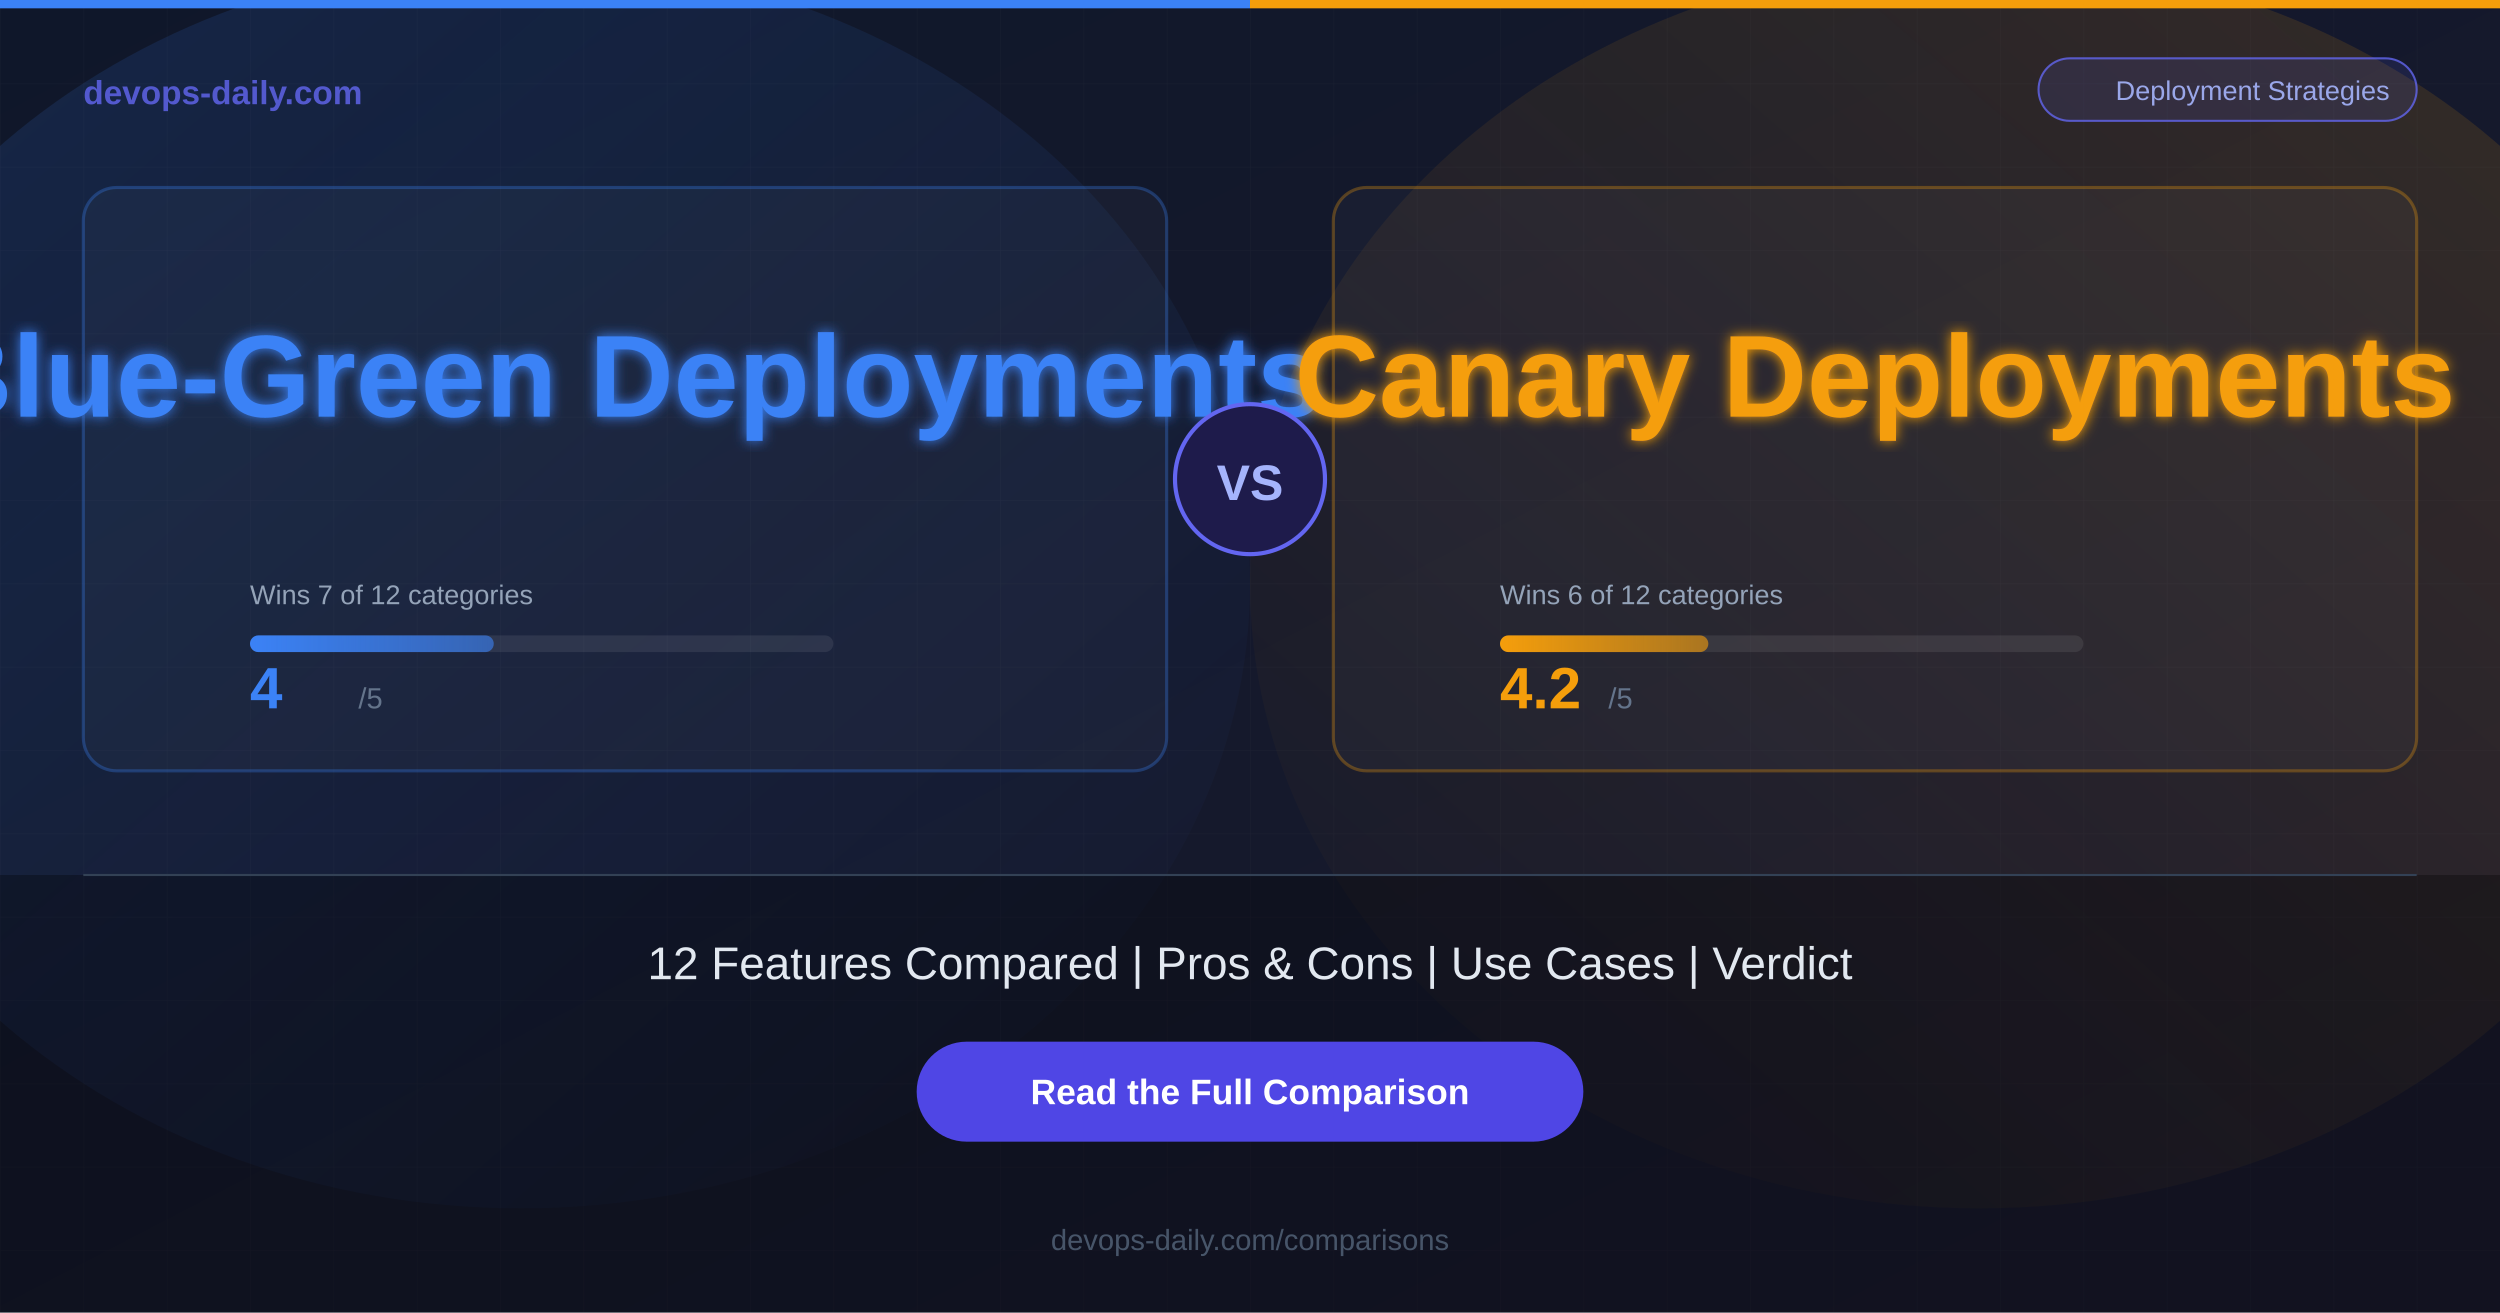
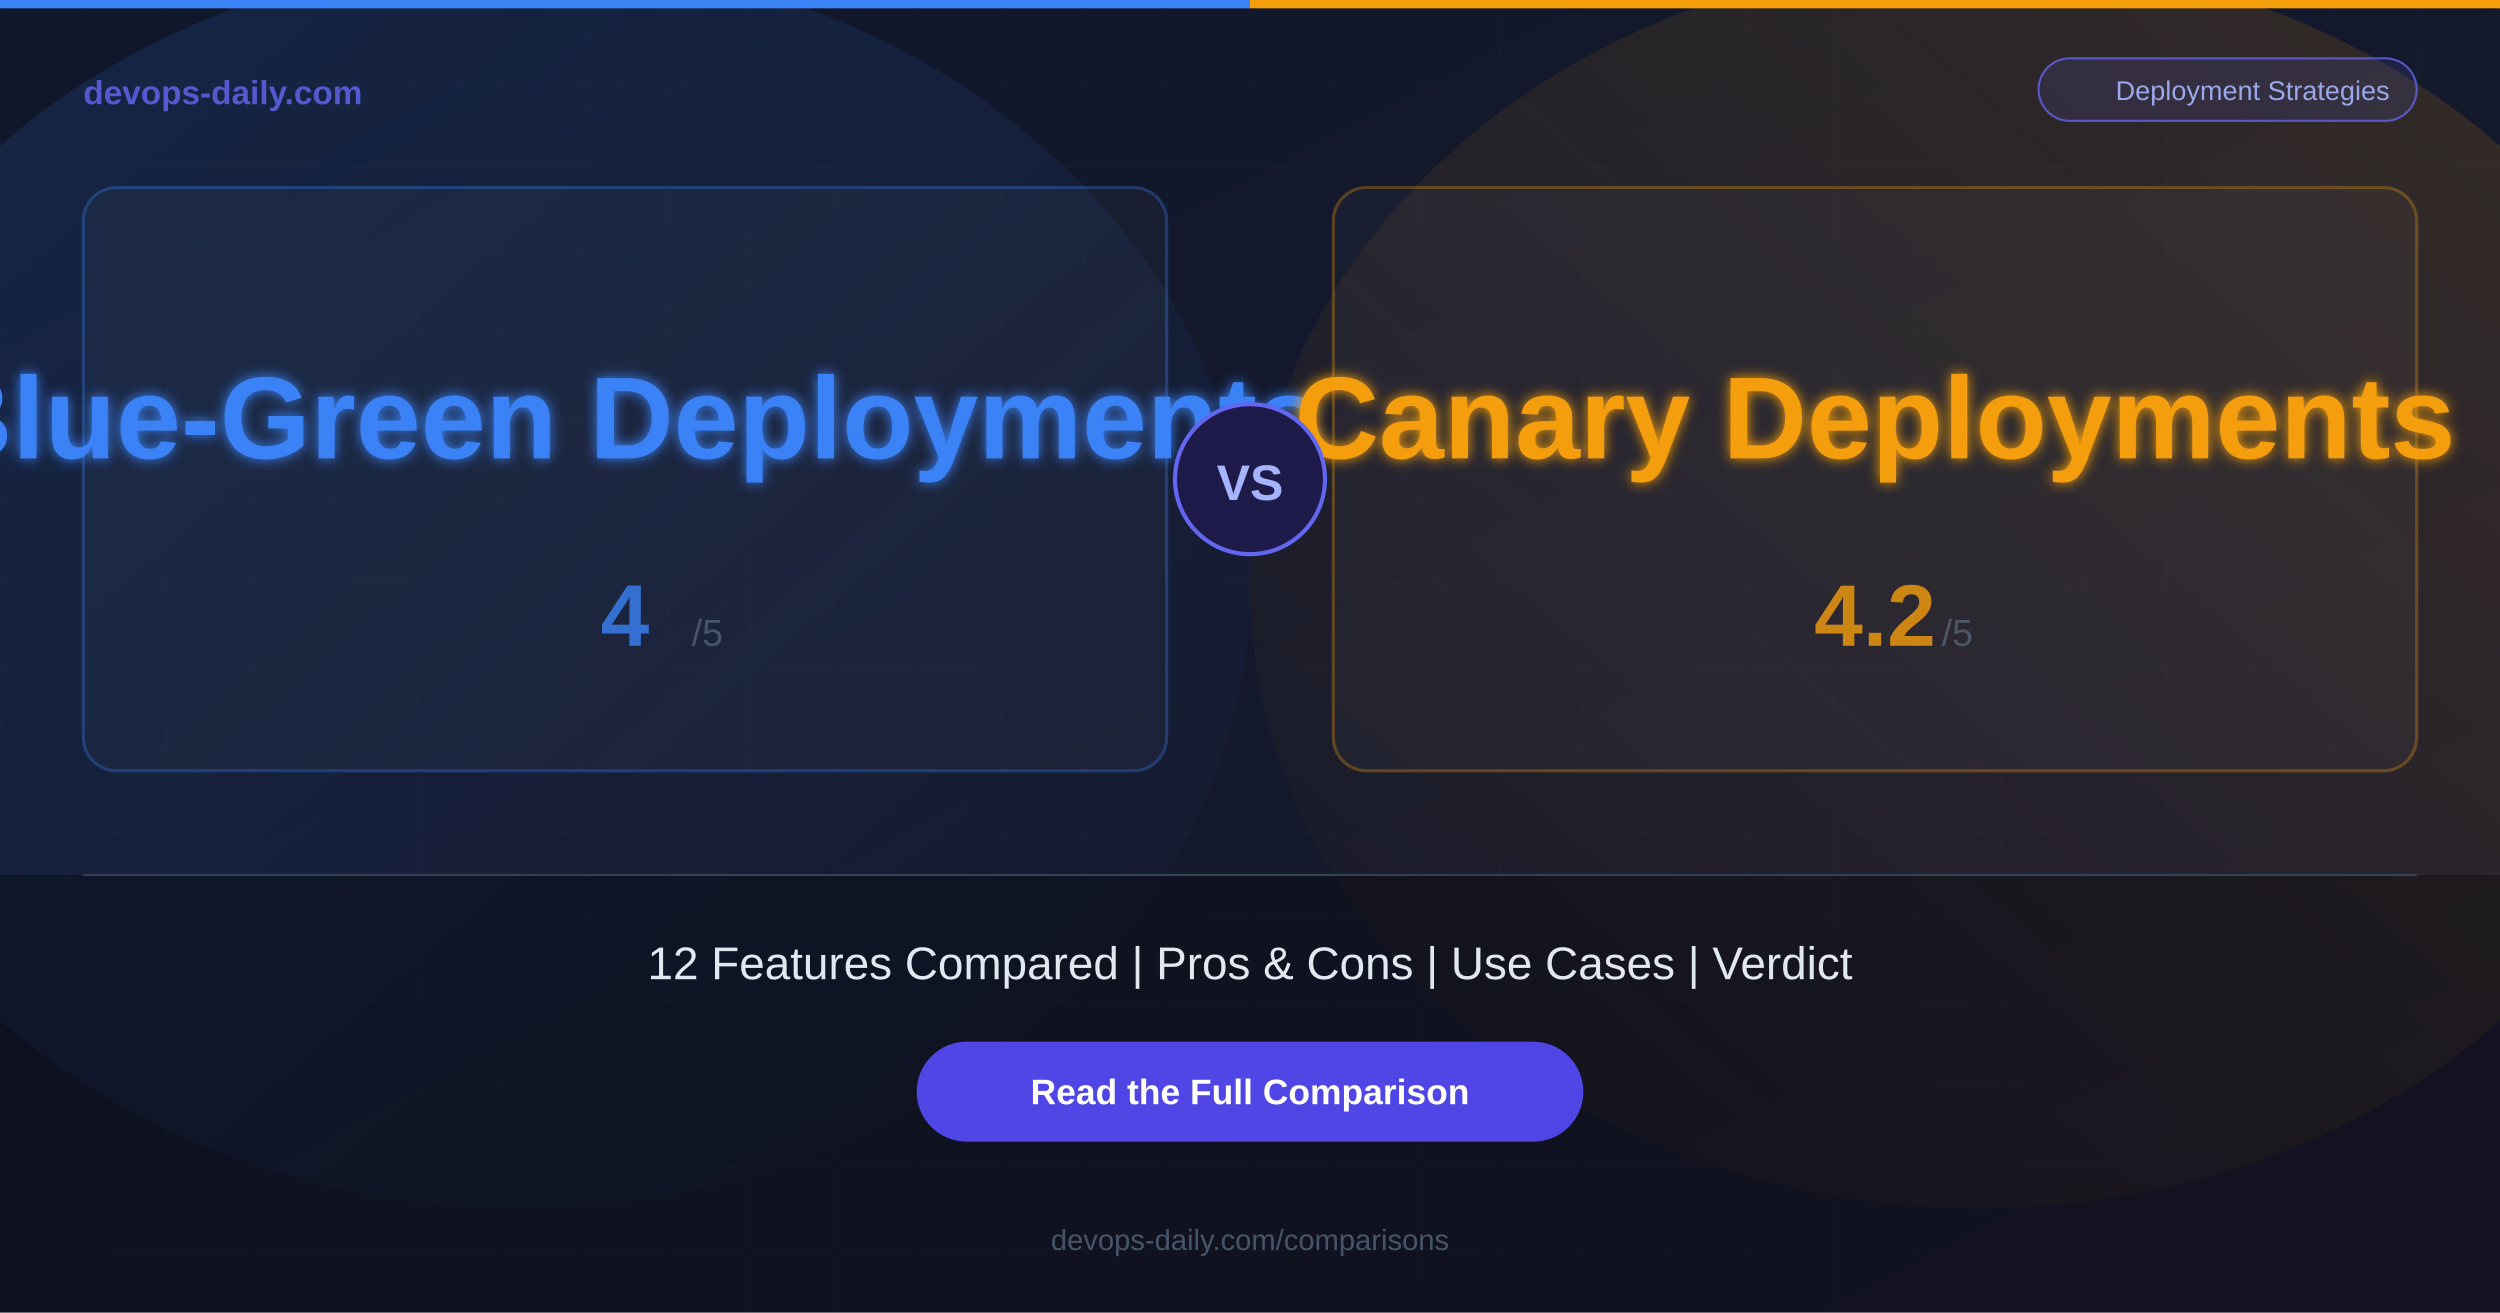
<svg xmlns="http://www.w3.org/2000/svg" width="1200" height="630">
  <defs>
    <linearGradient id="bg" x1="0%" y1="0%" x2="100%" y2="100%">
      <stop offset="0%" style="stop-color:#0f172a;stop-opacity:1" />
      <stop offset="100%" style="stop-color:#1a1a2e;stop-opacity:1" />
    </linearGradient>
    <linearGradient id="glowA" x1="0%" y1="0%" x2="100%" y2="100%">
      <stop offset="0%" style="stop-color:#3B82F6;stop-opacity:0.15" />
      <stop offset="100%" style="stop-color:#3B82F6;stop-opacity:0" />
    </linearGradient>
    <linearGradient id="glowB" x1="100%" y1="0%" x2="0%" y2="100%">
      <stop offset="0%" style="stop-color:#F59E0B;stop-opacity:0.15" />
      <stop offset="100%" style="stop-color:#F59E0B;stop-opacity:0" />
-     </linearGradient>
-     <linearGradient id="barA" x1="0%" y1="0%" x2="100%" y2="0%">
-       <stop offset="0%" style="stop-color:#3B82F6;stop-opacity:1" />
-       <stop offset="100%" style="stop-color:#3B82F6;stop-opacity:0.6" />
-     </linearGradient>
-     <linearGradient id="barB" x1="0%" y1="0%" x2="100%" y2="0%">
-       <stop offset="0%" style="stop-color:#F59E0B;stop-opacity:1" />
-       <stop offset="100%" style="stop-color:#F59E0B;stop-opacity:0.6" />
    </linearGradient>
    <filter id="glow">
      <feGaussianBlur stdDeviation="3" result="blur" />
      <feMerge>
        <feMergeNode in="blur" />
        <feMergeNode in="SourceGraphic" />
      </feMerge>
    </filter>
  </defs>
  <rect width="1200" height="630" fill="url(#bg)" />
  <ellipse cx="250" cy="280" rx="350" ry="300" fill="url(#glowA)" />
  <ellipse cx="950" cy="280" rx="350" ry="300" fill="url(#glowB)" />
  <pattern id="grid" width="40" height="40" patternUnits="userSpaceOnUse">
    <path d="M 40 0 L 0 0 0 40" fill="none" stroke="#ffffff" stroke-width="0.3" opacity="0.05" />
  </pattern>
  <rect width="1200" height="630" fill="url(#grid)" />
  <rect x="0" y="0" width="600" height="4" fill="#3B82F6" />
  <rect x="600" y="0" width="600" height="4" fill="#F59E0B" />
  <text x="40" y="50" font-family="Arial, Helvetica, sans-serif" font-size="16" font-weight="bold" fill="#6366f1" opacity="0.8">devops-daily.com</text>
  <rect x="978.5" y="28" width="181.5" height="30" rx="15" fill="rgba(99,102,241,0.15)" stroke="#6366f1" stroke-width="1" opacity="0.8" />
  <text x="1081.25" y="48" font-family="Arial, Helvetica, sans-serif" font-size="13" fill="#a5b4fc" text-anchor="middle" opacity="0.9">Deployment Strategies</text>
  <rect x="40" y="90" width="520" height="280" rx="16" fill="rgba(255,255,255,0.03)" stroke="rgba(59,130,246,0.3)" stroke-width="1.5" />
-   <text x="300" y="200" font-family="Arial, Helvetica, sans-serif" font-size="56" font-weight="bold" fill="#3B82F6" text-anchor="middle" filter="url(#glow)">Blue-Green Deployments</text>
-   <text x="120" y="290" font-family="Arial, Helvetica, sans-serif" font-size="13" fill="#94a3b8">Wins 7 of 12 categories</text>
-   <rect x="120" y="305" width="280" height="8" rx="4" fill="rgba(255,255,255,0.08)" />
-   <rect x="120" y="305" width="117" height="8" rx="4" fill="url(#barA)" />
-   <text x="120" y="340" font-family="Arial, Helvetica, sans-serif" font-size="28" font-weight="bold" fill="#3B82F6">4</text>
-   <text x="172" y="340" font-family="Arial, Helvetica, sans-serif" font-size="14" fill="#64748b">/5</text>
+   <text x="300" y="220" font-family="Arial, Helvetica, sans-serif" font-size="56" font-weight="bold" fill="#3B82F6" text-anchor="middle" filter="url(#glow)">Blue-Green Deployments</text>
+   <text x="300" y="310" font-family="Arial, Helvetica, sans-serif" font-size="42" font-weight="bold" fill="#3B82F6" text-anchor="middle" opacity="0.8">4</text>
+   <text x="332" y="310" font-family="Arial, Helvetica, sans-serif" font-size="18" fill="#64748b" opacity="0.6">/5</text>
  <rect x="640" y="90" width="520" height="280" rx="16" fill="rgba(255,255,255,0.03)" stroke="rgba(245,158,11,0.3)" stroke-width="1.5" />
-   <text x="900" y="200" font-family="Arial, Helvetica, sans-serif" font-size="56" font-weight="bold" fill="#F59E0B" text-anchor="middle" filter="url(#glow)">Canary Deployments</text>
-   <text x="720" y="290" font-family="Arial, Helvetica, sans-serif" font-size="13" fill="#94a3b8">Wins 6 of 12 categories</text>
-   <rect x="720" y="305" width="280" height="8" rx="4" fill="rgba(255,255,255,0.08)" />
-   <rect x="720" y="305" width="100" height="8" rx="4" fill="url(#barB)" />
-   <text x="720" y="340" font-family="Arial, Helvetica, sans-serif" font-size="28" font-weight="bold" fill="#F59E0B">4.2</text>
-   <text x="772" y="340" font-family="Arial, Helvetica, sans-serif" font-size="14" fill="#64748b">/5</text>
+   <text x="900" y="220" font-family="Arial, Helvetica, sans-serif" font-size="56" font-weight="bold" fill="#F59E0B" text-anchor="middle" filter="url(#glow)">Canary Deployments</text>
+   <text x="900" y="310" font-family="Arial, Helvetica, sans-serif" font-size="42" font-weight="bold" fill="#F59E0B" text-anchor="middle" opacity="0.8">4.2</text>
+   <text x="932" y="310" font-family="Arial, Helvetica, sans-serif" font-size="18" fill="#64748b" opacity="0.6">/5</text>
  <circle cx="600" cy="230" r="36" fill="#1e1b4b" stroke="#6366f1" stroke-width="2" />
  <text x="600" y="240" font-family="Arial, Helvetica, sans-serif" font-size="24" font-weight="bold" fill="#a5b4fc" text-anchor="middle">VS</text>
  <rect x="0" y="420" width="1200" height="210" fill="rgba(0,0,0,0.3)" />
  <line x1="40" y1="420" x2="1160" y2="420" stroke="#334155" stroke-width="1" />
  <text x="600" y="470" font-family="Arial, Helvetica, sans-serif" font-size="22" fill="#e2e8f0" text-anchor="middle">12 Features Compared  |  Pros &amp; Cons  |  Use Cases  |  Verdict</text>
  <rect x="440" y="500" width="320" height="48" rx="24" fill="#4f46e5" />
  <text x="600" y="530" font-family="Arial, Helvetica, sans-serif" font-size="17" font-weight="bold" fill="#ffffff" text-anchor="middle">Read the Full Comparison</text>
  <text x="600" y="600" font-family="Arial, Helvetica, sans-serif" font-size="14" fill="#475569" text-anchor="middle">devops-daily.com/comparisons</text>
</svg>
